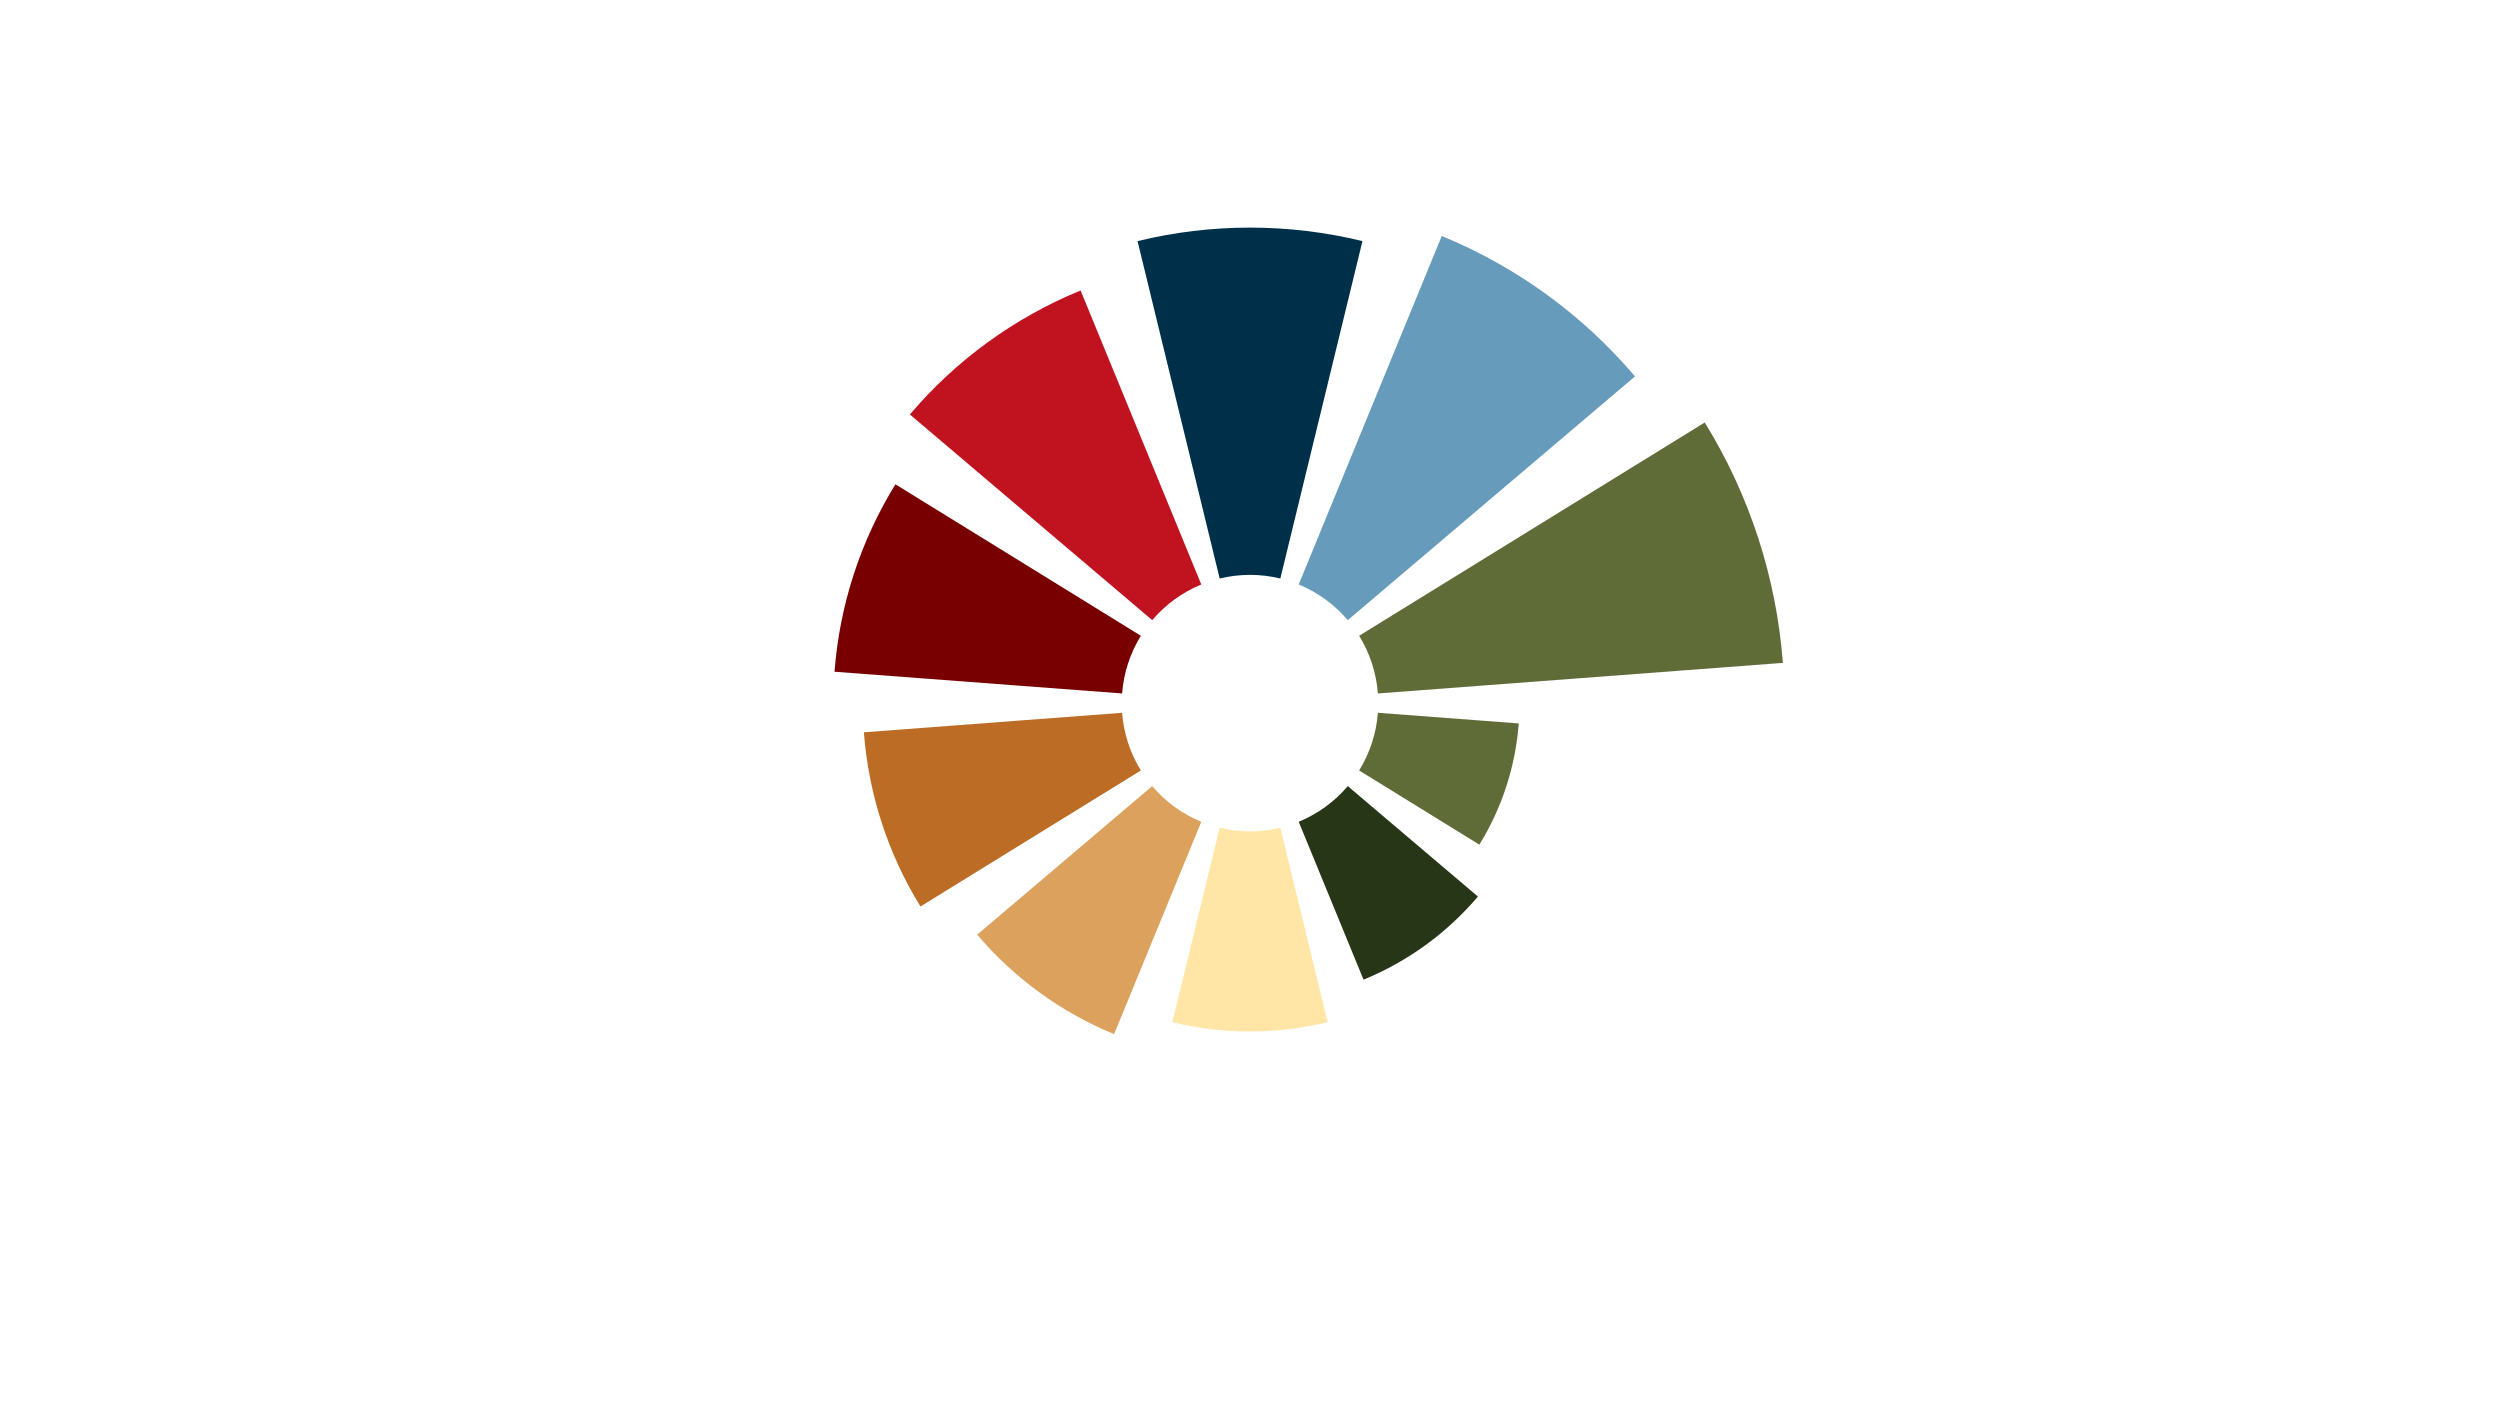
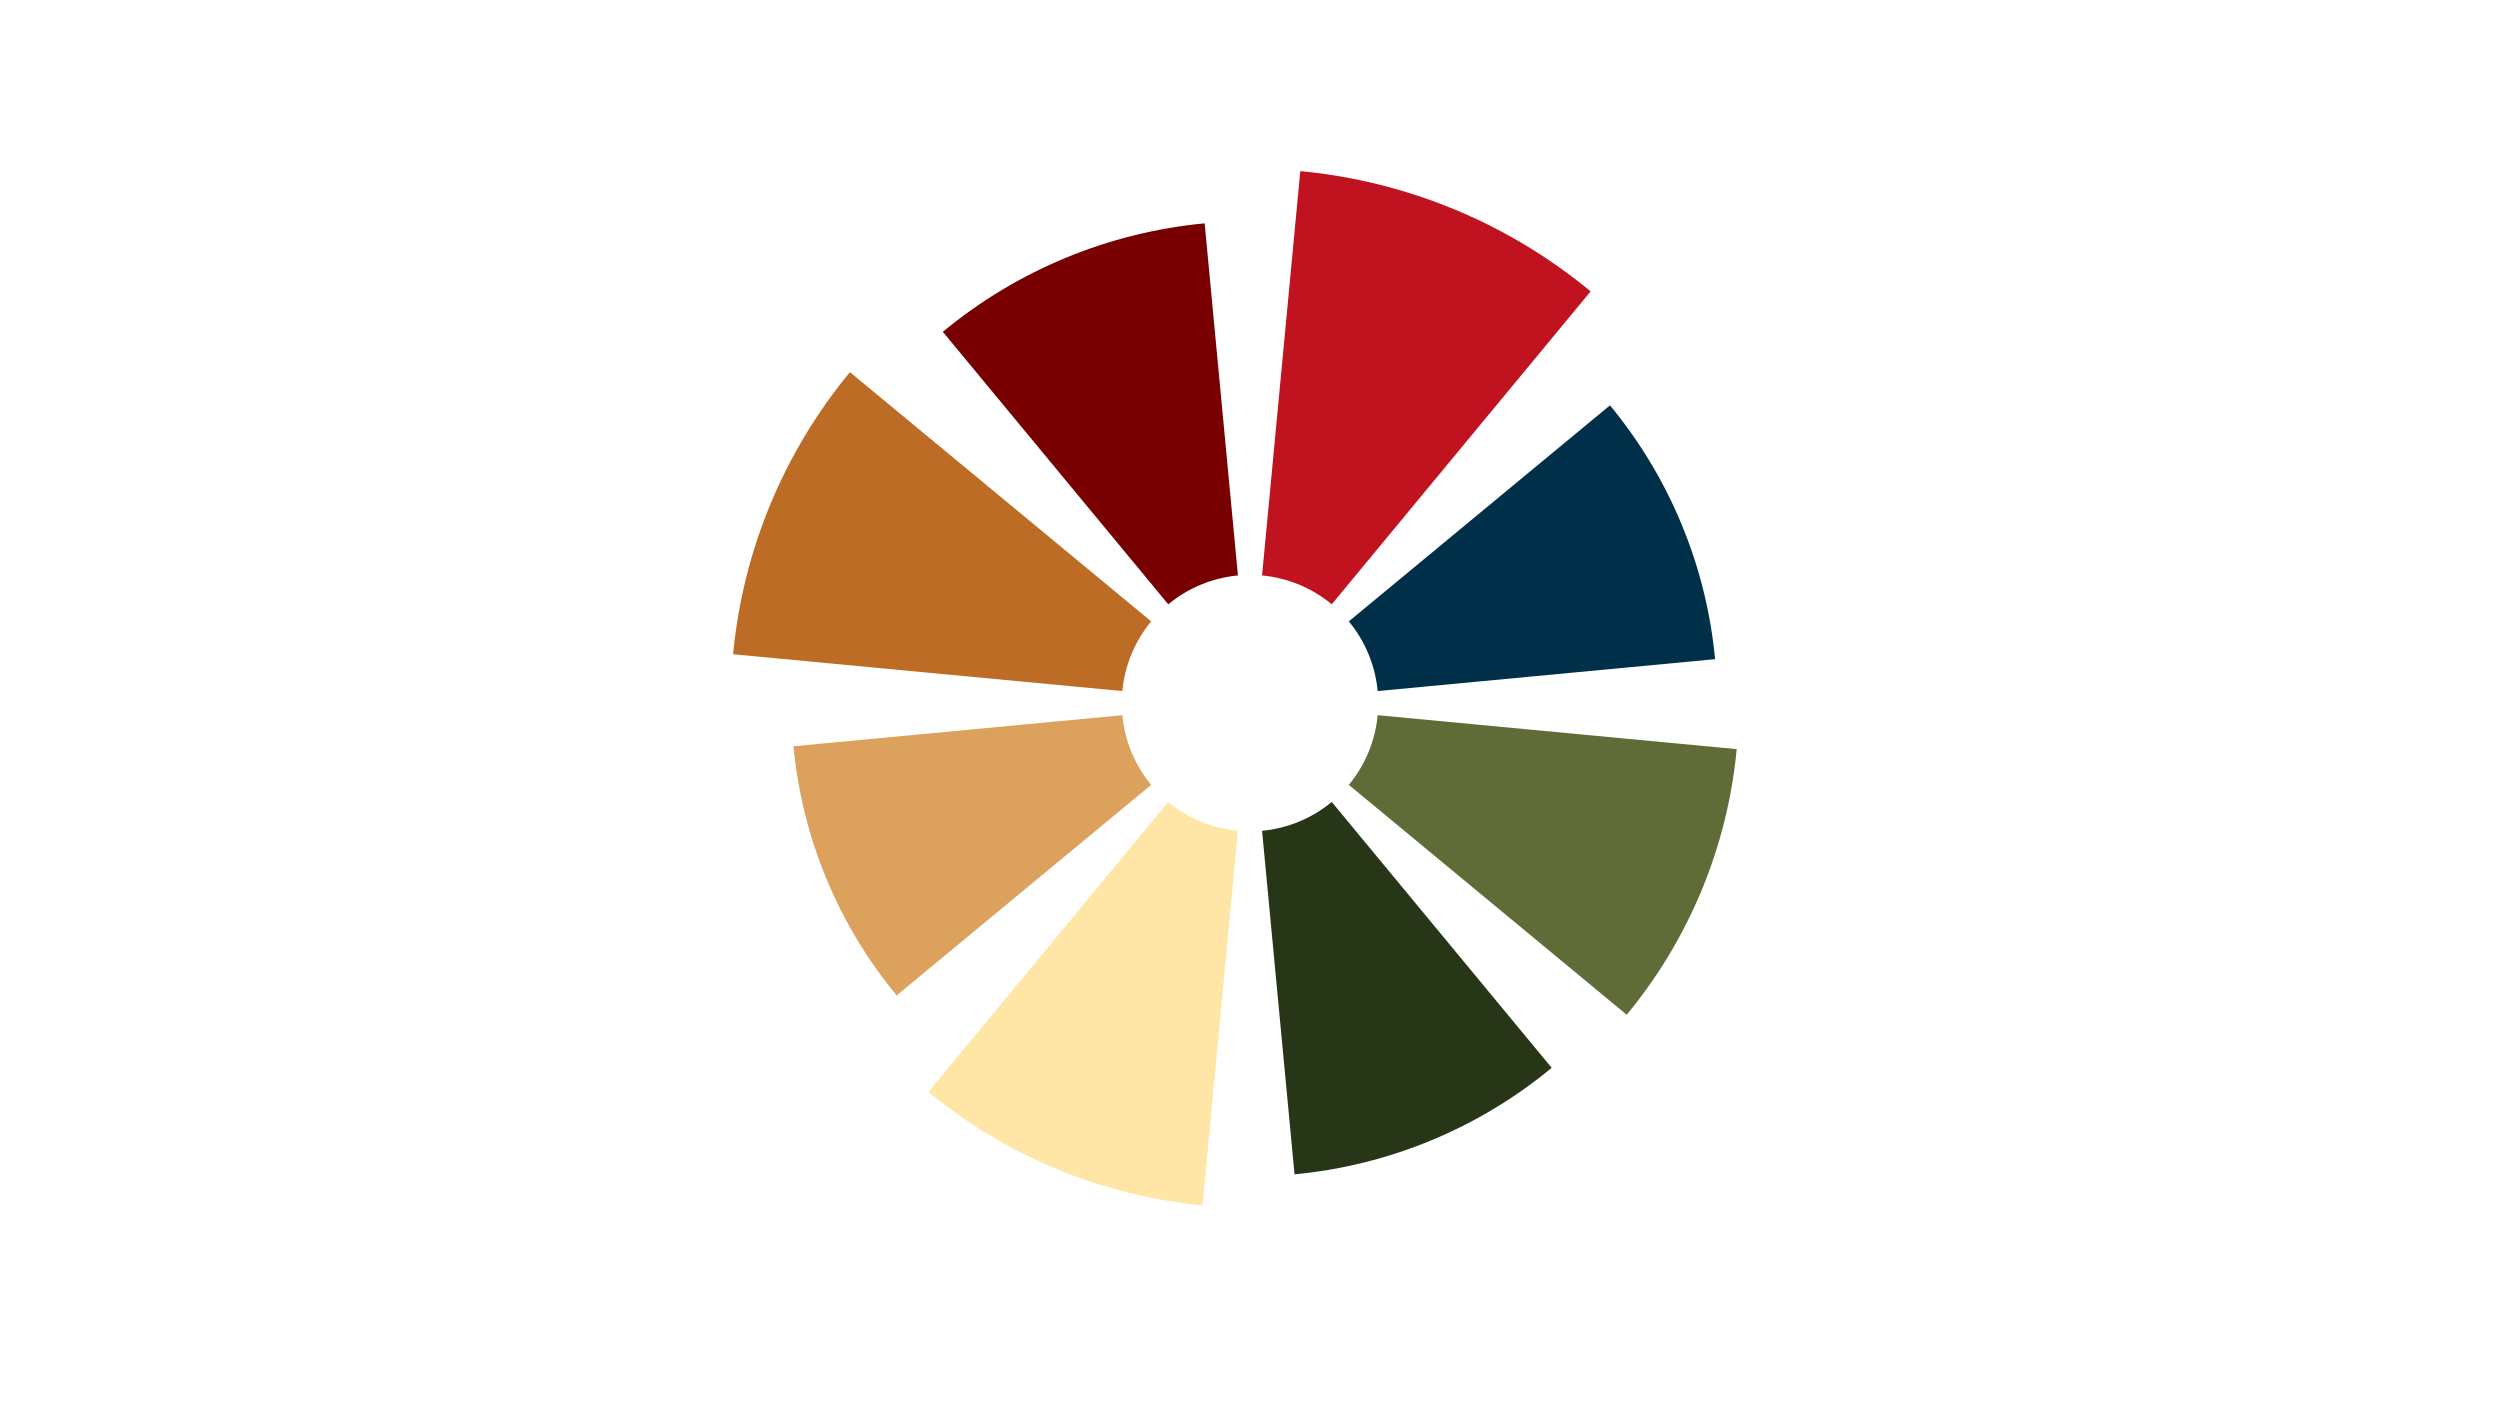
<svg xmlns="http://www.w3.org/2000/svg" width="320" height="180" viewBox="0 0 320 180">
  <svg width="320" height="180" viewBox="0 0 320 180" preserveAspectRatio="xMidYMid meet">
-     <g data-chart-id="default-preview-RadialBarChart" data-chart-type="radial-bar" data-polar-orientation="radial" data-bar-shape="sector" data-bar-variant="single" data-renderer="deterministic-polar-bar@2" data-category-field="column" data-value-field="value" data-facet-column="" data-angle-start="0" data-angle-span="360" data-theta-mode="static" data-theta-field="">
-       <path data-chart-id="default-preview-RadialBarChart" data-mark-role="bar" data-mark-group-id="mark-group:default-preview-RadialBarChart:bar" data-row-keys="C001|Alpha" data-category-key="C001" data-series-key="__single__" data-angle="-4.39822971502571" data-angle-start-deg="0" data-angle-end-deg="0" data-theta-value="1" data-value="24" data-stack-start="0" data-stack-end="24" d="M34.399,2.599A34.497,34.497,0,0,1,29.357,18.117L13.97,8.621A16.416,16.416,0,0,0,16.369,1.237Z" transform="translate(160 90)" fill="#606c38" fill-opacity="1" />
-       <path data-chart-id="default-preview-RadialBarChart" data-mark-role="bar" data-mark-group-id="mark-group:default-preview-RadialBarChart:bar" data-row-keys="C002|Alpha" data-category-key="C002" data-series-key="__single__" data-angle="-3.7699111843077517" data-angle-start-deg="0" data-angle-end-deg="0" data-theta-value="1" data-value="29" data-stack-start="0" data-stack-end="29" d="M29.174,24.759A38.264,38.264,0,0,1,14.532,35.397L6.234,15.186A16.416,16.416,0,0,0,12.516,10.622Z" transform="translate(160 90)" fill="#283618" fill-opacity="1" />
-       <path data-chart-id="default-preview-RadialBarChart" data-mark-role="bar" data-mark-group-id="mark-group:default-preview-RadialBarChart:bar" data-row-keys="C003|Alpha" data-category-key="C003" data-series-key="__single__" data-angle="-3.141592653589793" data-angle-start-deg="0" data-angle-end-deg="0" data-theta-value="1" data-value="34" data-stack-start="0" data-stack-end="34" d="M9.94,40.839A42.031,42.031,0,0,1,-9.94,40.839L-3.882,15.95A16.416,16.416,0,0,0,3.882,15.95Z" transform="translate(160 90)" fill="#ffe6a7" fill-opacity="1" />
-       <path data-chart-id="default-preview-RadialBarChart" data-mark-role="bar" data-mark-group-id="mark-group:default-preview-RadialBarChart:bar" data-row-keys="C004|Alpha" data-category-key="C004" data-series-key="__single__" data-angle="-2.5132741228718345" data-angle-start-deg="0" data-angle-end-deg="0" data-theta-value="1" data-value="39" data-stack-start="0" data-stack-end="39" d="M-17.393,42.367A45.798,45.798,0,0,1,-34.919,29.634L-12.516,10.622A16.416,16.416,0,0,0,-6.234,15.186Z" transform="translate(160 90)" fill="#dda15e" fill-opacity="1" />
-       <path data-chart-id="default-preview-RadialBarChart" data-mark-role="bar" data-mark-group-id="mark-group:default-preview-RadialBarChart:bar" data-row-keys="C005|Alpha" data-category-key="C005" data-series-key="__single__" data-angle="-1.8849555921538759" data-angle-start-deg="0" data-angle-end-deg="0" data-theta-value="1" data-value="44" data-stack-start="0" data-stack-end="44" d="M-42.18,26.03A49.565,49.565,0,0,1,-49.424,3.734L-16.369,1.237A16.416,16.416,0,0,0,-13.97,8.621Z" transform="translate(160 90)" fill="#bc6c25" fill-opacity="1" />
-       <path data-chart-id="default-preview-RadialBarChart" data-mark-role="bar" data-mark-group-id="mark-group:default-preview-RadialBarChart:bar" data-row-keys="C006|Alpha" data-category-key="C006" data-series-key="__single__" data-angle="-1.2566370614359172" data-angle-start-deg="0" data-angle-end-deg="0" data-theta-value="1" data-value="49" data-stack-start="0" data-stack-end="49" d="M-53.181,-4.017A53.332,53.332,0,0,1,-45.385,-28.009L-13.97,-8.621A16.416,16.416,0,0,0,-16.369,-1.237Z" transform="translate(160 90)" fill="#780000" fill-opacity="1" />
-       <path data-chart-id="default-preview-RadialBarChart" data-mark-role="bar" data-mark-group-id="mark-group:default-preview-RadialBarChart:bar" data-row-keys="C007|Alpha" data-category-key="C007" data-series-key="__single__" data-angle="-0.6283185307179586" data-angle-start-deg="0" data-angle-end-deg="0" data-theta-value="1" data-value="54" data-stack-start="0" data-stack-end="54" d="M-43.535,-36.946A57.099,57.099,0,0,1,-21.685,-52.821L-6.234,-15.186A16.416,16.416,0,0,0,-12.516,-10.622Z" transform="translate(160 90)" fill="#c1121f" fill-opacity="1" />
-       <path data-chart-id="default-preview-RadialBarChart" data-mark-role="bar" data-mark-group-id="mark-group:default-preview-RadialBarChart:bar" data-row-keys="C008|Alpha" data-category-key="C008" data-series-key="__single__" data-angle="0" data-angle-start-deg="0" data-angle-end-deg="0" data-theta-value="1" data-value="59" data-stack-start="0" data-stack-end="59" d="M-14.395,-59.139A60.866,60.866,0,0,1,14.395,-59.139L3.882,-15.95A16.416,16.416,0,0,0,-3.882,-15.95Z" transform="translate(160 90)" fill="#003049" fill-opacity="1" />
-       <path data-chart-id="default-preview-RadialBarChart" data-mark-role="bar" data-mark-group-id="mark-group:default-preview-RadialBarChart:bar" data-row-keys="C009|Alpha" data-category-key="C009" data-series-key="__single__" data-angle="0.6283185307179586" data-angle-start-deg="0" data-angle-end-deg="0" data-theta-value="1" data-value="64" data-stack-start="0" data-stack-end="64" d="M24.546,-59.791A64.633,64.633,0,0,1,49.279,-41.821L12.516,-10.622A16.416,16.416,0,0,0,6.234,-15.186Z" transform="translate(160 90)" fill="#669bbc" fill-opacity="1" />
-       <path data-chart-id="default-preview-RadialBarChart" data-mark-role="bar" data-mark-group-id="mark-group:default-preview-RadialBarChart:bar" data-row-keys="C010|Alpha" data-category-key="C010" data-series-key="__single__" data-angle="1.2566370614359172" data-angle-start-deg="0" data-angle-end-deg="0" data-theta-value="1" data-value="69" data-stack-start="0" data-stack-end="69" d="M58.208,-35.922A68.4,68.4,0,0,1,68.206,-5.152L16.369,-1.237A16.416,16.416,0,0,0,13.97,-8.621Z" transform="translate(160 90)" fill="#606c38" fill-opacity="1" />
+     <g data-chart-id="default-preview-RadialBarChart" data-chart-type="radial-bar" data-polar-orientation="radial" data-bar-shape="sector" data-bar-variant="single" data-renderer="deterministic-polar-bar@2" data-category-field="time" data-value-field="weight_kg" data-facet-column="" data-angle-start="0" data-angle-span="360" data-theta-mode="static" data-theta-field="">
+       <path data-chart-id="default-preview-RadialBarChart" data-mark-role="bar" data-mark-group-id="mark-group:default-preview-RadialBarChart:bar" data-row-keys="1" data-category-key="2025-01-01" data-series-key="__single__" data-angle="-4.319689898685965" data-angle-start-deg="0" data-angle-end-deg="0" data-theta-value="1" data-value="88" data-stack-start="0" data-stack-end="88" d="M62.3,5.889A62.577,62.577,0,0,1,48.217,39.888L12.649,10.464A16.416,16.416,0,0,0,16.343,1.545Z" transform="translate(160 90)" fill="#606c38" fill-opacity="1" />
+       <path data-chart-id="default-preview-RadialBarChart" data-mark-role="bar" data-mark-group-id="mark-group:default-preview-RadialBarChart:bar" data-row-keys="2" data-category-key="2025-02-01" data-series-key="__single__" data-angle="-3.5342917352885173" data-angle-start-deg="0" data-angle-end-deg="0" data-theta-value="1" data-value="84.2" data-stack-start="0" data-stack-end="84.2" d="M38.618,46.681A60.584,60.584,0,0,1,5.701,60.315L1.545,16.343A16.416,16.416,0,0,0,10.464,12.649Z" transform="translate(160 90)" fill="#283618" fill-opacity="1" />
+       <path data-chart-id="default-preview-RadialBarChart" data-mark-role="bar" data-mark-group-id="mark-group:default-preview-RadialBarChart:bar" data-row-keys="3" data-category-key="2025-03-01" data-series-key="__single__" data-angle="-2.748893571891069" data-angle-start-deg="0" data-angle-end-deg="0" data-theta-value="1" data-value="91.8" data-stack-start="0" data-stack-end="91.8" d="M-6.077,64.284A64.571,64.571,0,0,1,-41.159,49.753L-10.464,12.649A16.416,16.416,0,0,0,-1.545,16.343Z" transform="translate(160 90)" fill="#ffe6a7" fill-opacity="1" />
+       <path data-chart-id="default-preview-RadialBarChart" data-mark-role="bar" data-mark-group-id="mark-group:default-preview-RadialBarChart:bar" data-row-keys="4" data-category-key="2025-04-01" data-series-key="__single__" data-angle="-1.9634954084936207" data-angle-start-deg="0" data-angle-end-deg="0" data-theta-value="1" data-value="80.6" data-stack-start="0" data-stack-end="80.6" d="M-45.226,37.414A58.696,58.696,0,0,1,-58.435,5.524L-16.343,1.545A16.416,16.416,0,0,0,-12.649,10.464Z" transform="translate(160 90)" fill="#dda15e" fill-opacity="1" />
+       <path data-chart-id="default-preview-RadialBarChart" data-mark-role="bar" data-mark-group-id="mark-group:default-preview-RadialBarChart:bar" data-row-keys="5" data-category-key="2025-05-01" data-series-key="__single__" data-angle="-1.1780972450961724" data-angle-start-deg="0" data-angle-end-deg="0" data-theta-value="1" data-value="95.4" data-stack-start="0" data-stack-end="95.4" d="M-66.164,-6.254A66.459,66.459,0,0,1,-51.208,-42.363L-12.649,-10.464A16.416,16.416,0,0,0,-16.343,-1.545Z" transform="translate(160 90)" fill="#bc6c25" fill-opacity="1" />
+       <path data-chart-id="default-preview-RadialBarChart" data-mark-role="bar" data-mark-group-id="mark-group:default-preview-RadialBarChart:bar" data-row-keys="6" data-category-key="2025-06-01" data-series-key="__single__" data-angle="-0.39269908169872414" data-angle-start-deg="0" data-angle-end-deg="0" data-theta-value="1" data-value="86.3" data-stack-start="0" data-stack-end="86.3" d="M-39.32,-47.53A61.686,61.686,0,0,1,-5.805,-61.412L-1.545,-16.343A16.416,16.416,0,0,0,-10.464,-12.649Z" transform="translate(160 90)" fill="#780000" fill-opacity="1" />
+       <path data-chart-id="default-preview-RadialBarChart" data-mark-role="bar" data-mark-group-id="mark-group:default-preview-RadialBarChart:bar" data-row-keys="7" data-category-key="2025-07-01" data-series-key="__single__" data-angle="0.39269908169872414" data-angle-start-deg="0" data-angle-end-deg="0" data-theta-value="1" data-value="99.1" data-stack-start="0" data-stack-end="99.1" d="M6.437,-68.096A68.4,68.4,0,0,1,43.6,-52.703L10.464,-12.649A16.416,16.416,0,0,0,1.545,-16.343Z" transform="translate(160 90)" fill="#c1121f" fill-opacity="1" />
+       <path data-chart-id="default-preview-RadialBarChart" data-mark-role="bar" data-mark-group-id="mark-group:default-preview-RadialBarChart:bar" data-row-keys="8" data-category-key="2025-08-01" data-series-key="__single__" data-angle="1.1780972450961724" data-angle-start-deg="0" data-angle-end-deg="0" data-theta-value="1" data-value="82.7" data-stack-start="0" data-stack-end="82.7" d="M46.075,-38.116A59.797,59.797,0,0,1,59.532,-5.627L16.343,-1.545A16.416,16.416,0,0,0,12.649,-10.464Z" transform="translate(160 90)" fill="#003049" fill-opacity="1" />
    </g>
  </svg>
</svg>
